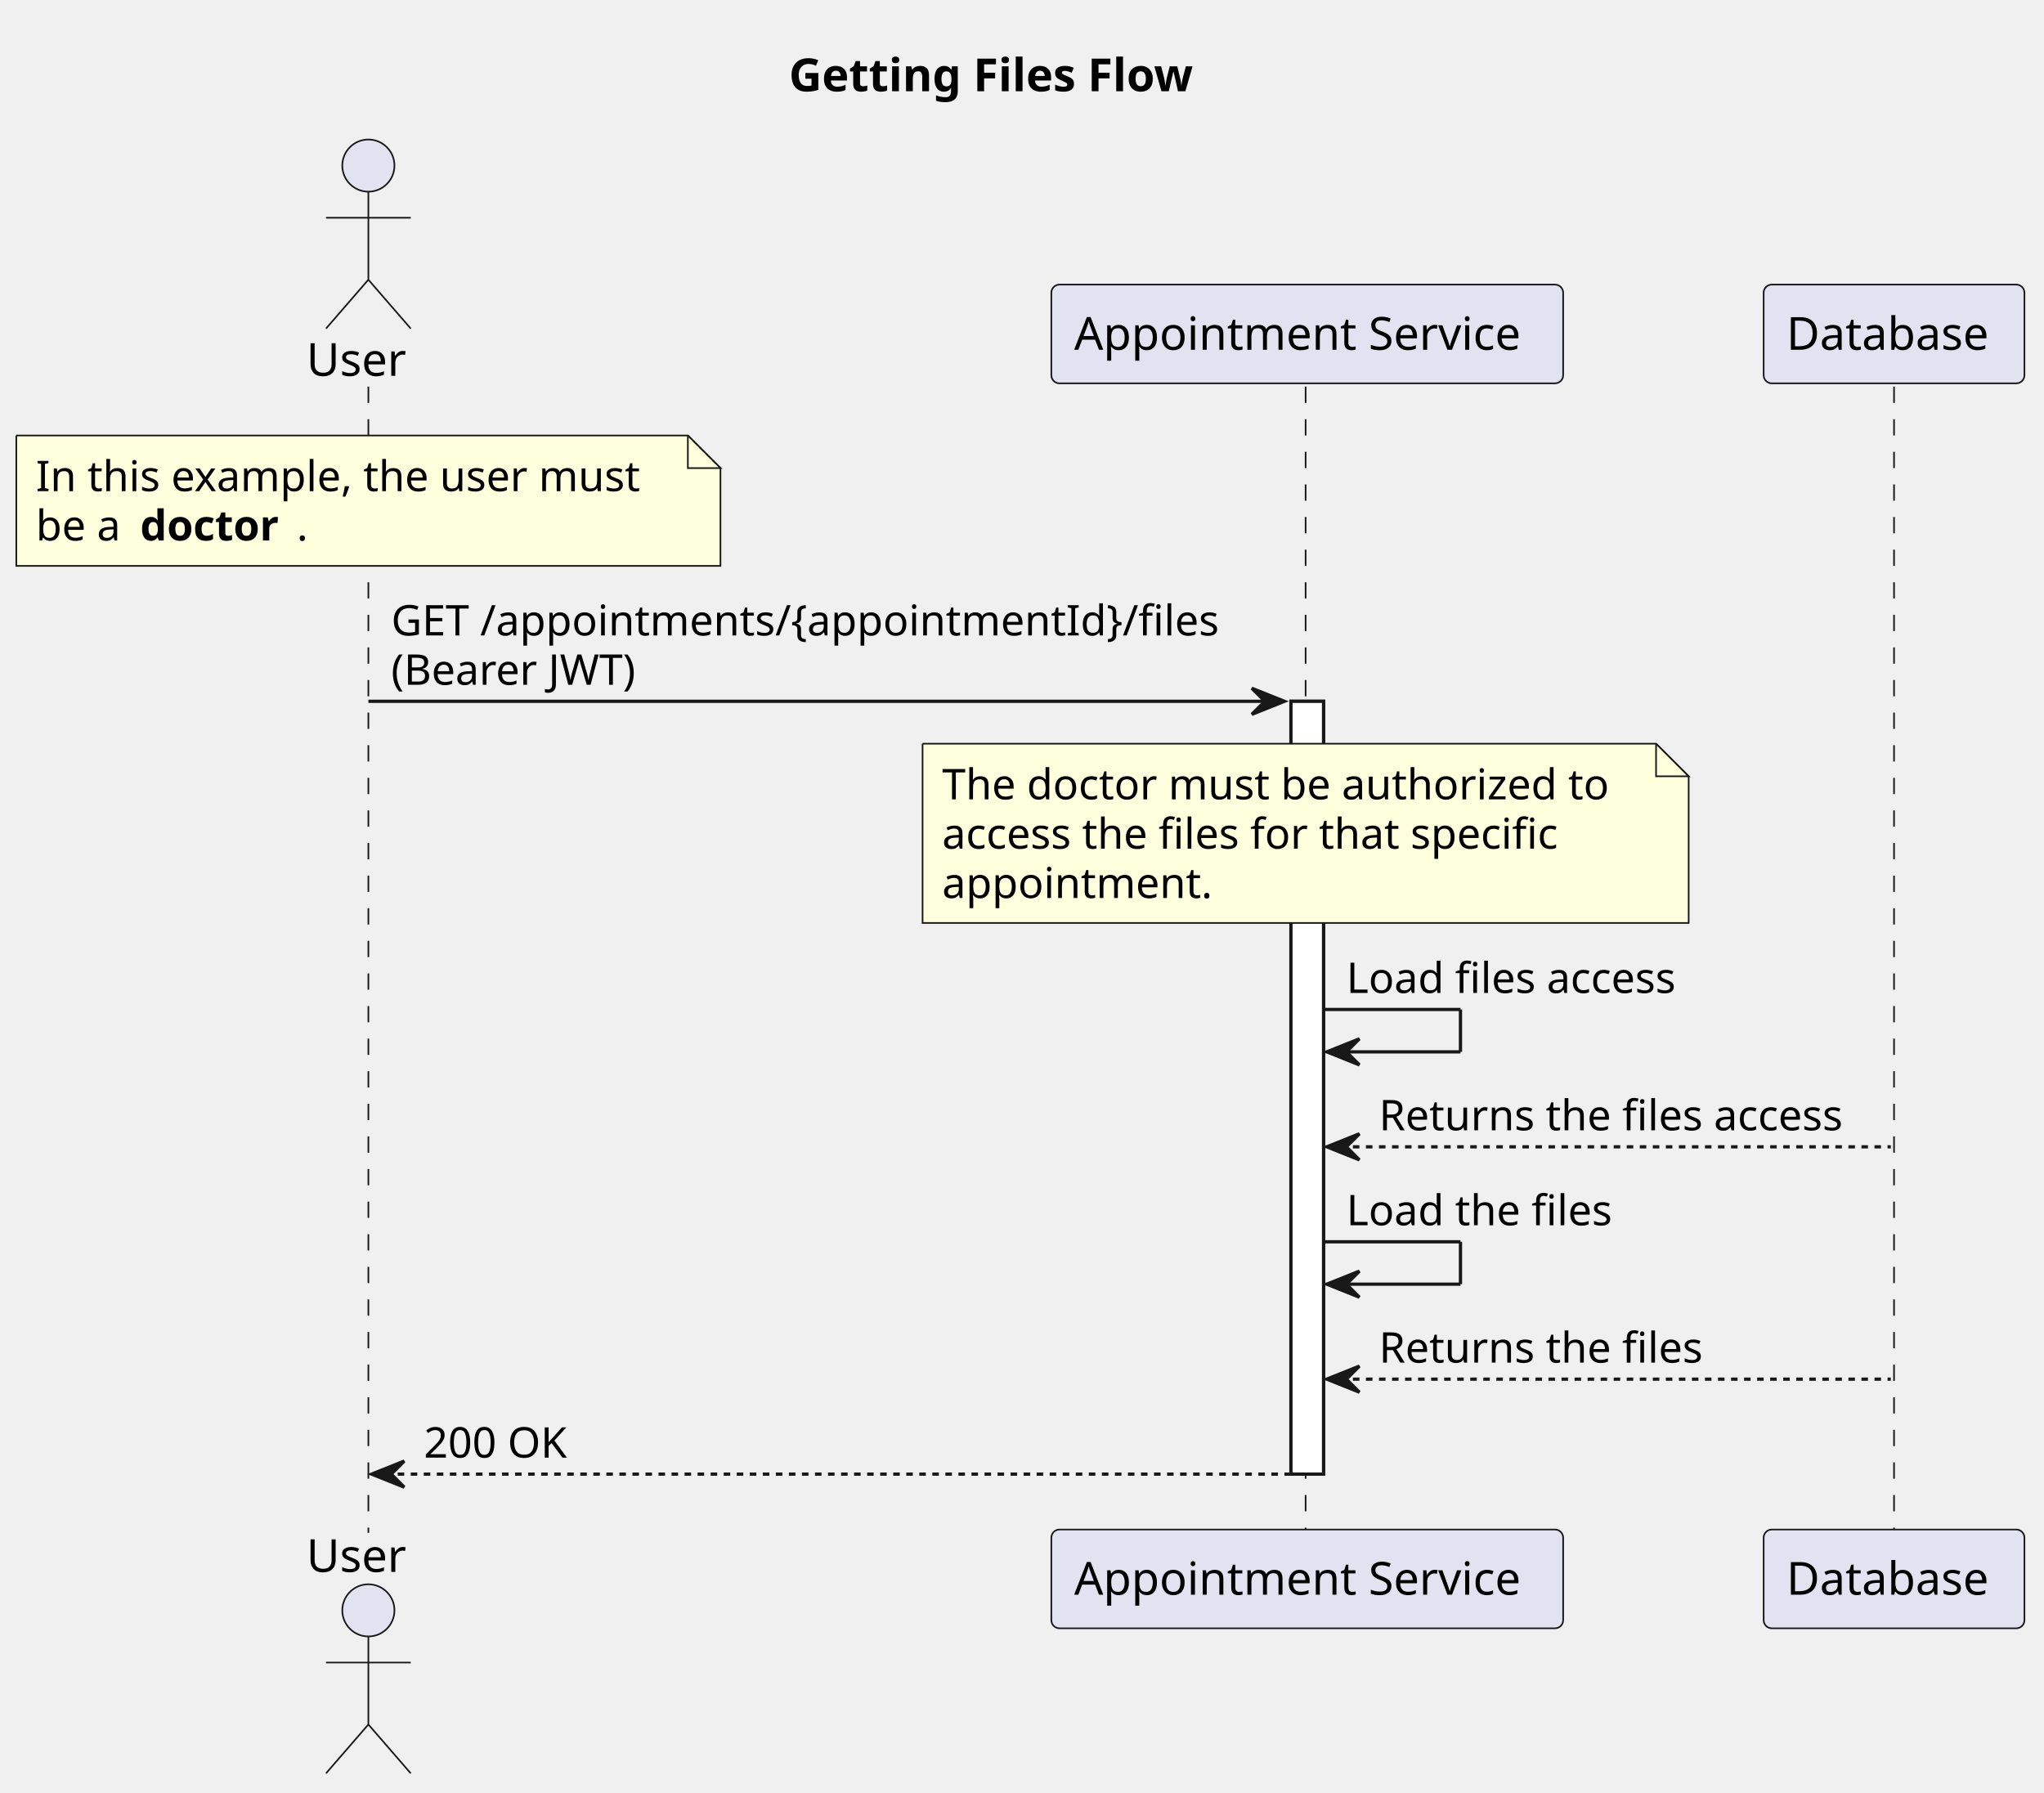
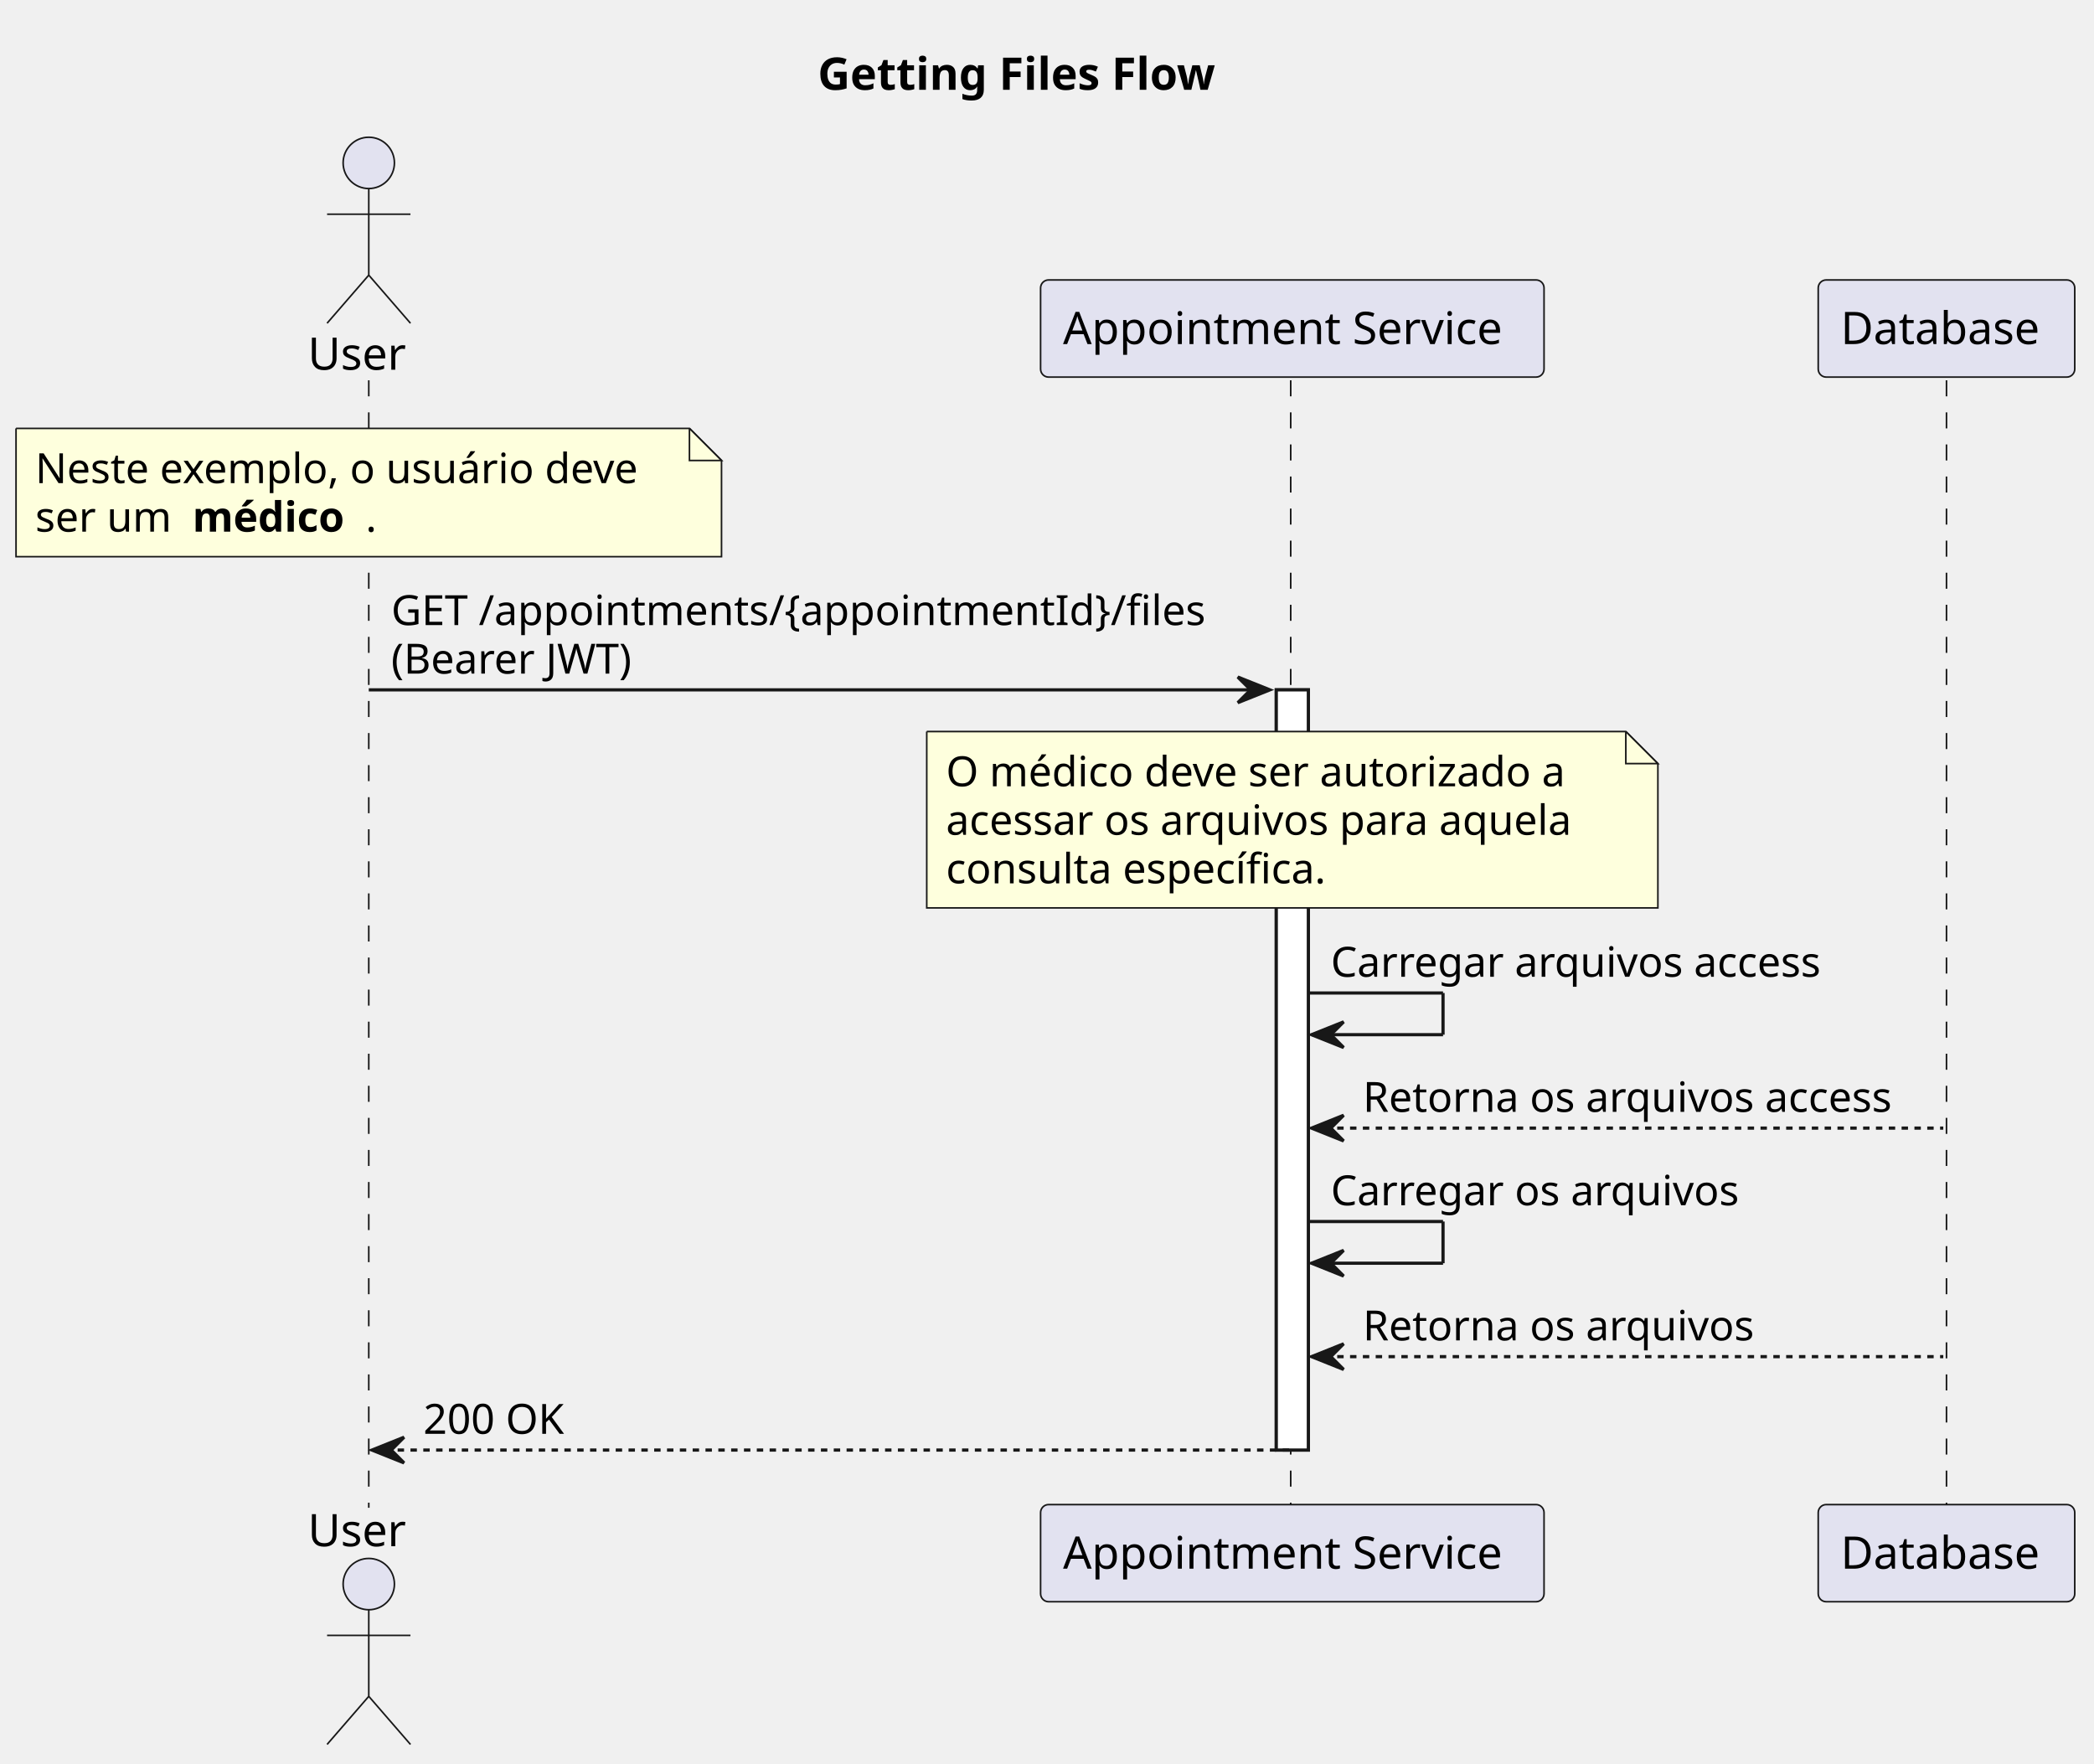
- <svg xmlns="http://www.w3.org/2000/svg" contentStyleType="text/css" height="550px" preserveAspectRatio="none" style="width:627px;height:550px;background:#FFFFFF;" version="1.1" viewBox="0 0 627 550" width="627px" zoomAndPan="magnify">
+ <svg xmlns="http://www.w3.org/2000/svg" contentStyleType="text/css" height="550px" preserveAspectRatio="none" style="width:653px;height:550px;background:#FFFFFF;" version="1.1" viewBox="0 0 653 550" width="653px" zoomAndPan="magnify">
  <defs />
  <g>
-     <text fill="#000000" font-family="sans-serif" font-size="14" font-weight="bold" lengthAdjust="spacing" textLength="141" x="242" y="27.995">Getting Files Flow</text>
-     <rect fill="#FFFFFF" height="237.062" style="stroke:#181818;stroke-width:1.0;" width="10" x="396" y="215.125" />
-     <line style="stroke:#181818;stroke-width:0.5;stroke-dasharray:5.0,5.0;" x1="113" x2="113" y1="118.594" y2="470.188" />
-     <line style="stroke:#181818;stroke-width:0.5;stroke-dasharray:5.0,5.0;" x1="400.5" x2="400.5" y1="118.594" y2="470.188" />
-     <line style="stroke:#181818;stroke-width:0.5;stroke-dasharray:5.0,5.0;" x1="581" x2="581" y1="118.594" y2="470.188" />
-     <text fill="#000000" font-family="sans-serif" font-size="14" lengthAdjust="spacing" textLength="32" x="94" y="115.292">User</text>
-     <ellipse cx="113" cy="50.797" fill="#E2E2F0" rx="8" ry="8" style="stroke:#181818;stroke-width:0.5;" />
-     <path d="M113,58.797 L113,85.797 M100,66.797 L126,66.797 M113,85.797 L100,100.797 M113,85.797 L126,100.797 " fill="none" style="stroke:#181818;stroke-width:0.5;" />
-     <text fill="#000000" font-family="sans-serif" font-size="14" lengthAdjust="spacing" textLength="32" x="94" y="482.183">User</text>
-     <ellipse cx="113" cy="493.984" fill="#E2E2F0" rx="8" ry="8" style="stroke:#181818;stroke-width:0.5;" />
-     <path d="M113,501.984 L113,528.984 M100,509.984 L126,509.984 M113,528.984 L100,543.984 M113,528.984 L126,543.984 " fill="none" style="stroke:#181818;stroke-width:0.5;" />
-     <rect fill="#E2E2F0" height="30.297" rx="2.5" ry="2.5" style="stroke:#181818;stroke-width:0.5;" width="157" x="322.5" y="87.297" />
-     <text fill="#000000" font-family="sans-serif" font-size="14" lengthAdjust="spacing" textLength="143" x="329.5" y="107.292">Appointment Service</text>
-     <rect fill="#E2E2F0" height="30.297" rx="2.5" ry="2.5" style="stroke:#181818;stroke-width:0.5;" width="157" x="322.5" y="469.188" />
-     <text fill="#000000" font-family="sans-serif" font-size="14" lengthAdjust="spacing" textLength="143" x="329.5" y="489.183">Appointment Service</text>
-     <rect fill="#E2E2F0" height="30.297" rx="2.5" ry="2.5" style="stroke:#181818;stroke-width:0.5;" width="80" x="541" y="87.297" />
-     <text fill="#000000" font-family="sans-serif" font-size="14" lengthAdjust="spacing" textLength="66" x="548" y="107.292">Database</text>
-     <rect fill="#E2E2F0" height="30.297" rx="2.5" ry="2.5" style="stroke:#181818;stroke-width:0.5;" width="80" x="541" y="469.188" />
-     <text fill="#000000" font-family="sans-serif" font-size="14" lengthAdjust="spacing" textLength="66" x="548" y="489.183">Database</text>
-     <rect fill="#FFFFFF" height="237.062" style="stroke:#181818;stroke-width:1.0;" width="10" x="396" y="215.125" />
-     <path d="M5,133.594 L5,173.594 L221,173.594 L221,143.594 L211,133.594 L5,133.594 " fill="#FEFFDD" style="stroke:#181818;stroke-width:0.5;" />
-     <path d="M211,133.594 L211,143.594 L221,143.594 L211,133.594 " fill="#FEFFDD" style="stroke:#181818;stroke-width:0.5;" />
-     <text fill="#000000" font-family="sans-serif" font-size="13" lengthAdjust="spacing" textLength="195" x="11" y="150.661">In this example, the user must</text>
-     <text fill="#000000" font-family="sans-serif" font-size="13" lengthAdjust="spacing" textLength="28" x="11" y="165.793">be a</text>
-     <text fill="#000000" font-family="sans-serif" font-size="13" font-weight="bold" lengthAdjust="spacing" textLength="48" x="43" y="165.793">doctor</text>
-     <text fill="#000000" font-family="sans-serif" font-size="13" lengthAdjust="spacing" textLength="4" x="91" y="165.793">.</text>
-     <polygon fill="#181818" points="384,211.125,394,215.125,384,219.125,388,215.125" style="stroke:#181818;stroke-width:1.0;" />
-     <line style="stroke:#181818;stroke-width:1.0;" x1="113" x2="390" y1="215.125" y2="215.125" />
-     <text fill="#000000" font-family="sans-serif" font-size="13" lengthAdjust="spacing" textLength="264" x="120" y="194.926">GET /appointments/{appointmentId}/files</text>
-     <text fill="#000000" font-family="sans-serif" font-size="13" lengthAdjust="spacing" textLength="78" x="120" y="210.059">(Bearer JWT)</text>
-     <path d="M283,228.125 L283,283.125 L518,283.125 L518,238.125 L508,228.125 L283,228.125 " fill="#FEFFDD" style="stroke:#181818;stroke-width:0.5;" />
-     <path d="M508,228.125 L508,238.125 L518,238.125 L508,228.125 " fill="#FEFFDD" style="stroke:#181818;stroke-width:0.5;" />
-     <text fill="#000000" font-family="sans-serif" font-size="13" lengthAdjust="spacing" textLength="214" x="289" y="245.192">The doctor must be authorized to</text>
-     <text fill="#000000" font-family="sans-serif" font-size="13" lengthAdjust="spacing" textLength="200" x="289" y="260.325">access the files for that specific</text>
-     <text fill="#000000" font-family="sans-serif" font-size="13" lengthAdjust="spacing" textLength="86" x="289" y="275.457">appointment.</text>
-     <line style="stroke:#181818;stroke-width:1.0;" x1="406" x2="448" y1="309.656" y2="309.656" />
-     <line style="stroke:#181818;stroke-width:1.0;" x1="448" x2="448" y1="309.656" y2="322.656" />
-     <line style="stroke:#181818;stroke-width:1.0;" x1="407" x2="448" y1="322.656" y2="322.656" />
-     <polygon fill="#181818" points="417,318.656,407,322.656,417,326.656,413,322.656" style="stroke:#181818;stroke-width:1.0;" />
-     <text fill="#000000" font-family="sans-serif" font-size="13" lengthAdjust="spacing" textLength="108" x="413" y="304.59">Load files access</text>
-     <polygon fill="#181818" points="417,347.789,407,351.789,417,355.789,413,351.789" style="stroke:#181818;stroke-width:1.0;" />
-     <line style="stroke:#181818;stroke-width:1.0;stroke-dasharray:2.0,2.0;" x1="411" x2="580" y1="351.789" y2="351.789" />
-     <text fill="#000000" font-family="sans-serif" font-size="13" lengthAdjust="spacing" textLength="151" x="423" y="346.723">Returns the files access</text>
-     <line style="stroke:#181818;stroke-width:1.0;" x1="406" x2="448" y1="380.922" y2="380.922" />
-     <line style="stroke:#181818;stroke-width:1.0;" x1="448" x2="448" y1="380.922" y2="393.922" />
-     <line style="stroke:#181818;stroke-width:1.0;" x1="407" x2="448" y1="393.922" y2="393.922" />
-     <polygon fill="#181818" points="417,389.922,407,393.922,417,397.922,413,393.922" style="stroke:#181818;stroke-width:1.0;" />
-     <text fill="#000000" font-family="sans-serif" font-size="13" lengthAdjust="spacing" textLength="85" x="413" y="375.856">Load the files</text>
-     <polygon fill="#181818" points="417,419.055,407,423.055,417,427.055,413,423.055" style="stroke:#181818;stroke-width:1.0;" />
-     <line style="stroke:#181818;stroke-width:1.0;stroke-dasharray:2.0,2.0;" x1="411" x2="580" y1="423.055" y2="423.055" />
-     <text fill="#000000" font-family="sans-serif" font-size="13" lengthAdjust="spacing" textLength="103" x="423" y="417.989">Returns the files</text>
-     <polygon fill="#181818" points="124,448.188,114,452.188,124,456.188,120,452.188" style="stroke:#181818;stroke-width:1.0;" />
-     <line style="stroke:#181818;stroke-width:1.0;stroke-dasharray:2.0,2.0;" x1="118" x2="400" y1="452.188" y2="452.188" />
-     <text fill="#000000" font-family="sans-serif" font-size="13" lengthAdjust="spacing" textLength="46" x="130" y="447.122">200 OK</text>
+     <text fill="#000000" font-family="sans-serif" font-size="14" font-weight="bold" lengthAdjust="spacing" textLength="141" x="255" y="27.995">Getting Files Flow</text>
+     <rect fill="#FFFFFF" height="237.062" style="stroke:#181818;stroke-width:1.0;" width="10" x="398" y="215.125" />
+     <line style="stroke:#181818;stroke-width:0.5;stroke-dasharray:5.0,5.0;" x1="115" x2="115" y1="118.594" y2="470.188" />
+     <line style="stroke:#181818;stroke-width:0.5;stroke-dasharray:5.0,5.0;" x1="402.5" x2="402.5" y1="118.594" y2="470.188" />
+     <line style="stroke:#181818;stroke-width:0.5;stroke-dasharray:5.0,5.0;" x1="607" x2="607" y1="118.594" y2="470.188" />
+     <text fill="#000000" font-family="sans-serif" font-size="14" lengthAdjust="spacing" textLength="32" x="96" y="115.292">User</text>
+     <ellipse cx="115" cy="50.797" fill="#E2E2F0" rx="8" ry="8" style="stroke:#181818;stroke-width:0.5;" />
+     <path d="M115,58.797 L115,85.797 M102,66.797 L128,66.797 M115,85.797 L102,100.797 M115,85.797 L128,100.797 " fill="none" style="stroke:#181818;stroke-width:0.5;" />
+     <text fill="#000000" font-family="sans-serif" font-size="14" lengthAdjust="spacing" textLength="32" x="96" y="482.183">User</text>
+     <ellipse cx="115" cy="493.984" fill="#E2E2F0" rx="8" ry="8" style="stroke:#181818;stroke-width:0.5;" />
+     <path d="M115,501.984 L115,528.984 M102,509.984 L128,509.984 M115,528.984 L102,543.984 M115,528.984 L128,543.984 " fill="none" style="stroke:#181818;stroke-width:0.5;" />
+     <rect fill="#E2E2F0" height="30.297" rx="2.5" ry="2.5" style="stroke:#181818;stroke-width:0.5;" width="157" x="324.5" y="87.297" />
+     <text fill="#000000" font-family="sans-serif" font-size="14" lengthAdjust="spacing" textLength="143" x="331.5" y="107.292">Appointment Service</text>
+     <rect fill="#E2E2F0" height="30.297" rx="2.5" ry="2.5" style="stroke:#181818;stroke-width:0.5;" width="157" x="324.5" y="469.188" />
+     <text fill="#000000" font-family="sans-serif" font-size="14" lengthAdjust="spacing" textLength="143" x="331.5" y="489.183">Appointment Service</text>
+     <rect fill="#E2E2F0" height="30.297" rx="2.5" ry="2.5" style="stroke:#181818;stroke-width:0.5;" width="80" x="567" y="87.297" />
+     <text fill="#000000" font-family="sans-serif" font-size="14" lengthAdjust="spacing" textLength="66" x="574" y="107.292">Database</text>
+     <rect fill="#E2E2F0" height="30.297" rx="2.5" ry="2.5" style="stroke:#181818;stroke-width:0.5;" width="80" x="567" y="469.188" />
+     <text fill="#000000" font-family="sans-serif" font-size="14" lengthAdjust="spacing" textLength="66" x="574" y="489.183">Database</text>
+     <rect fill="#FFFFFF" height="237.062" style="stroke:#181818;stroke-width:1.0;" width="10" x="398" y="215.125" />
+     <path d="M5,133.594 L5,173.594 L225,173.594 L225,143.594 L215,133.594 L5,133.594 " fill="#FEFFDD" style="stroke:#181818;stroke-width:0.5;" />
+     <path d="M215,133.594 L215,143.594 L225,143.594 L215,133.594 " fill="#FEFFDD" style="stroke:#181818;stroke-width:0.5;" />
+     <text fill="#000000" font-family="sans-serif" font-size="13" lengthAdjust="spacing" textLength="199" x="11" y="150.661">Neste exemplo, o usuário deve</text>
+     <text fill="#000000" font-family="sans-serif" font-size="13" lengthAdjust="spacing" textLength="45" x="11" y="165.793">ser um</text>
+     <text fill="#000000" font-family="sans-serif" font-size="13" font-weight="bold" lengthAdjust="spacing" textLength="54" x="60" y="165.793">médico</text>
+     <text fill="#000000" font-family="sans-serif" font-size="13" lengthAdjust="spacing" textLength="4" x="114" y="165.793">.</text>
+     <polygon fill="#181818" points="386,211.125,396,215.125,386,219.125,390,215.125" style="stroke:#181818;stroke-width:1.0;" />
+     <line style="stroke:#181818;stroke-width:1.0;" x1="115" x2="392" y1="215.125" y2="215.125" />
+     <text fill="#000000" font-family="sans-serif" font-size="13" lengthAdjust="spacing" textLength="264" x="122" y="194.926">GET /appointments/{appointmentId}/files</text>
+     <text fill="#000000" font-family="sans-serif" font-size="13" lengthAdjust="spacing" textLength="78" x="122" y="210.059">(Bearer JWT)</text>
+     <path d="M289,228.125 L289,283.125 L517,283.125 L517,238.125 L507,228.125 L289,228.125 " fill="#FEFFDD" style="stroke:#181818;stroke-width:0.5;" />
+     <path d="M507,228.125 L507,238.125 L517,238.125 L507,228.125 " fill="#FEFFDD" style="stroke:#181818;stroke-width:0.5;" />
+     <text fill="#000000" font-family="sans-serif" font-size="13" lengthAdjust="spacing" textLength="204" x="295" y="245.192">O médico deve ser autorizado a</text>
+     <text fill="#000000" font-family="sans-serif" font-size="13" lengthAdjust="spacing" textLength="207" x="295" y="260.325">acessar os arquivos para aquela</text>
+     <text fill="#000000" font-family="sans-serif" font-size="13" lengthAdjust="spacing" textLength="125" x="295" y="275.457">consulta específica.</text>
+     <line style="stroke:#181818;stroke-width:1.0;" x1="408" x2="450" y1="309.656" y2="309.656" />
+     <line style="stroke:#181818;stroke-width:1.0;" x1="450" x2="450" y1="309.656" y2="322.656" />
+     <line style="stroke:#181818;stroke-width:1.0;" x1="409" x2="450" y1="322.656" y2="322.656" />
+     <polygon fill="#181818" points="419,318.656,409,322.656,419,326.656,415,322.656" style="stroke:#181818;stroke-width:1.0;" />
+     <text fill="#000000" font-family="sans-serif" font-size="13" lengthAdjust="spacing" textLength="162" x="415" y="304.59">Carregar arquivos access</text>
+     <polygon fill="#181818" points="419,347.789,409,351.789,419,355.789,415,351.789" style="stroke:#181818;stroke-width:1.0;" />
+     <line style="stroke:#181818;stroke-width:1.0;stroke-dasharray:2.0,2.0;" x1="413" x2="606" y1="351.789" y2="351.789" />
+     <text fill="#000000" font-family="sans-serif" font-size="13" lengthAdjust="spacing" textLength="175" x="425" y="346.723">Retorna os arquivos access</text>
+     <line style="stroke:#181818;stroke-width:1.0;" x1="408" x2="450" y1="380.922" y2="380.922" />
+     <line style="stroke:#181818;stroke-width:1.0;" x1="450" x2="450" y1="380.922" y2="393.922" />
+     <line style="stroke:#181818;stroke-width:1.0;" x1="409" x2="450" y1="393.922" y2="393.922" />
+     <polygon fill="#181818" points="419,389.922,409,393.922,419,397.922,415,393.922" style="stroke:#181818;stroke-width:1.0;" />
+     <text fill="#000000" font-family="sans-serif" font-size="13" lengthAdjust="spacing" textLength="133" x="415" y="375.856">Carregar os arquivos</text>
+     <polygon fill="#181818" points="419,419.055,409,423.055,419,427.055,415,423.055" style="stroke:#181818;stroke-width:1.0;" />
+     <line style="stroke:#181818;stroke-width:1.0;stroke-dasharray:2.0,2.0;" x1="413" x2="606" y1="423.055" y2="423.055" />
+     <text fill="#000000" font-family="sans-serif" font-size="13" lengthAdjust="spacing" textLength="127" x="425" y="417.989">Retorna os arquivos</text>
+     <polygon fill="#181818" points="126,448.188,116,452.188,126,456.188,122,452.188" style="stroke:#181818;stroke-width:1.0;" />
+     <line style="stroke:#181818;stroke-width:1.0;stroke-dasharray:2.0,2.0;" x1="120" x2="402" y1="452.188" y2="452.188" />
+     <text fill="#000000" font-family="sans-serif" font-size="13" lengthAdjust="spacing" textLength="46" x="132" y="447.122">200 OK</text>
  </g>
</svg>
